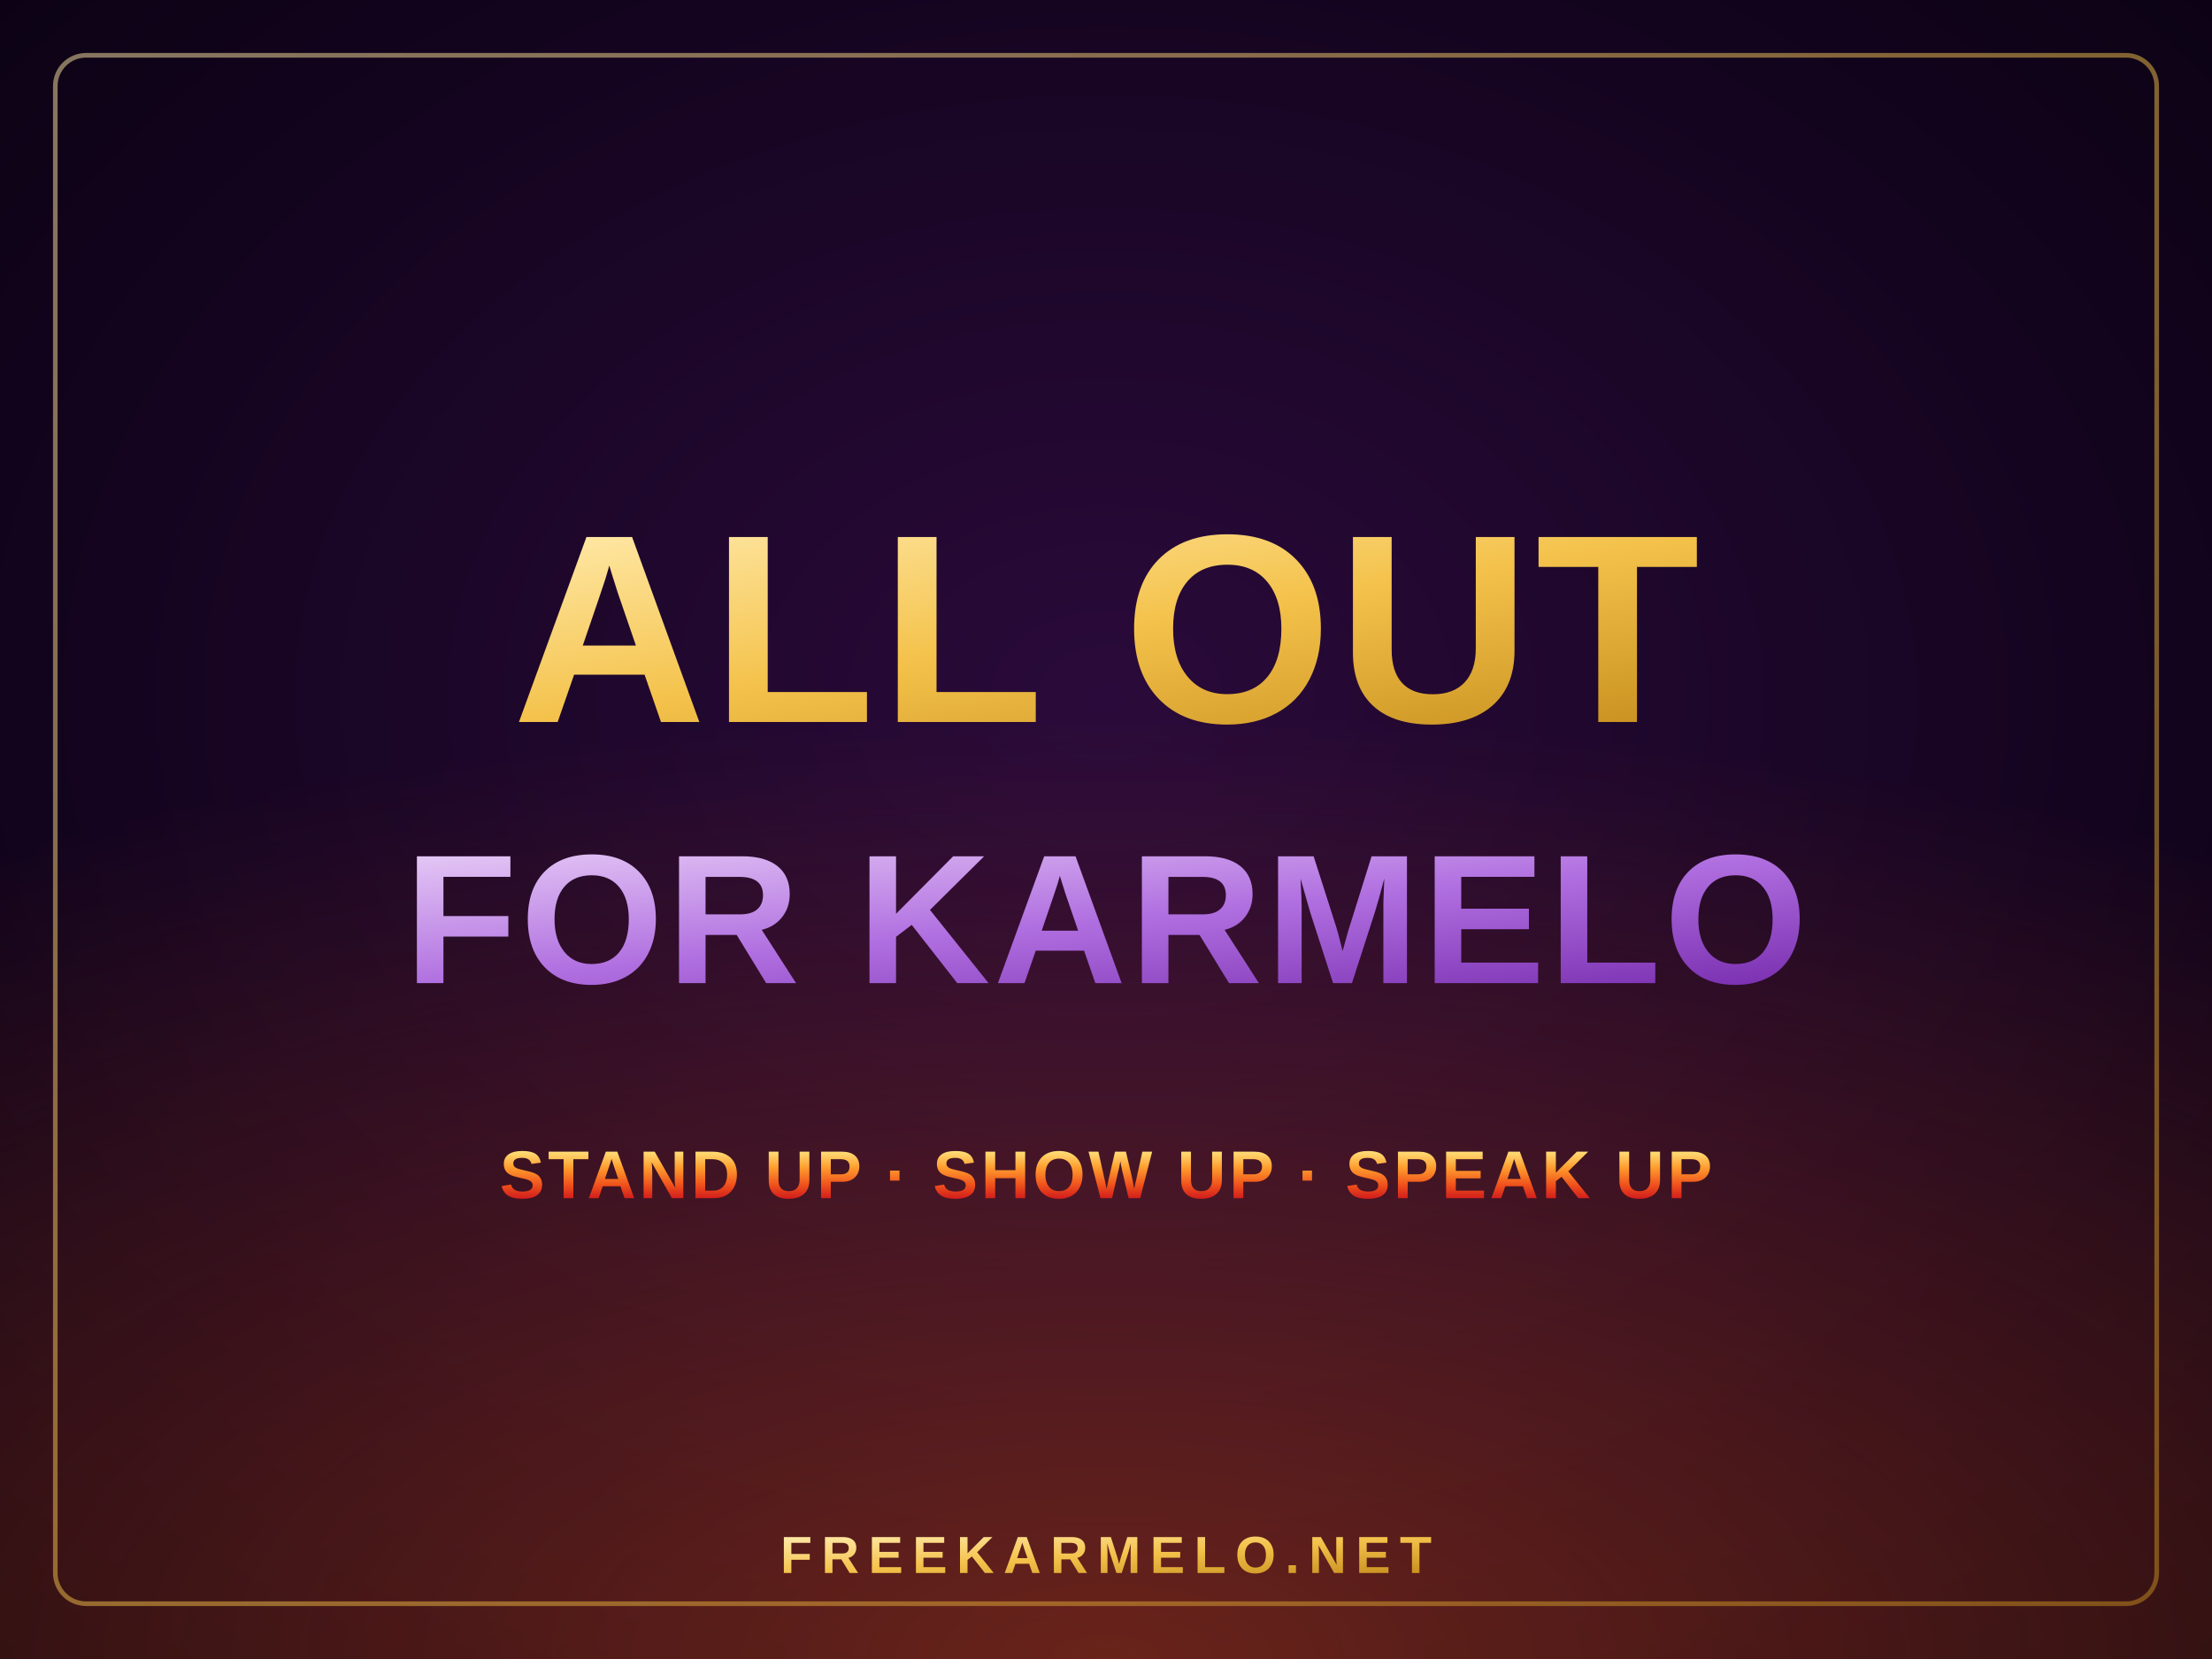
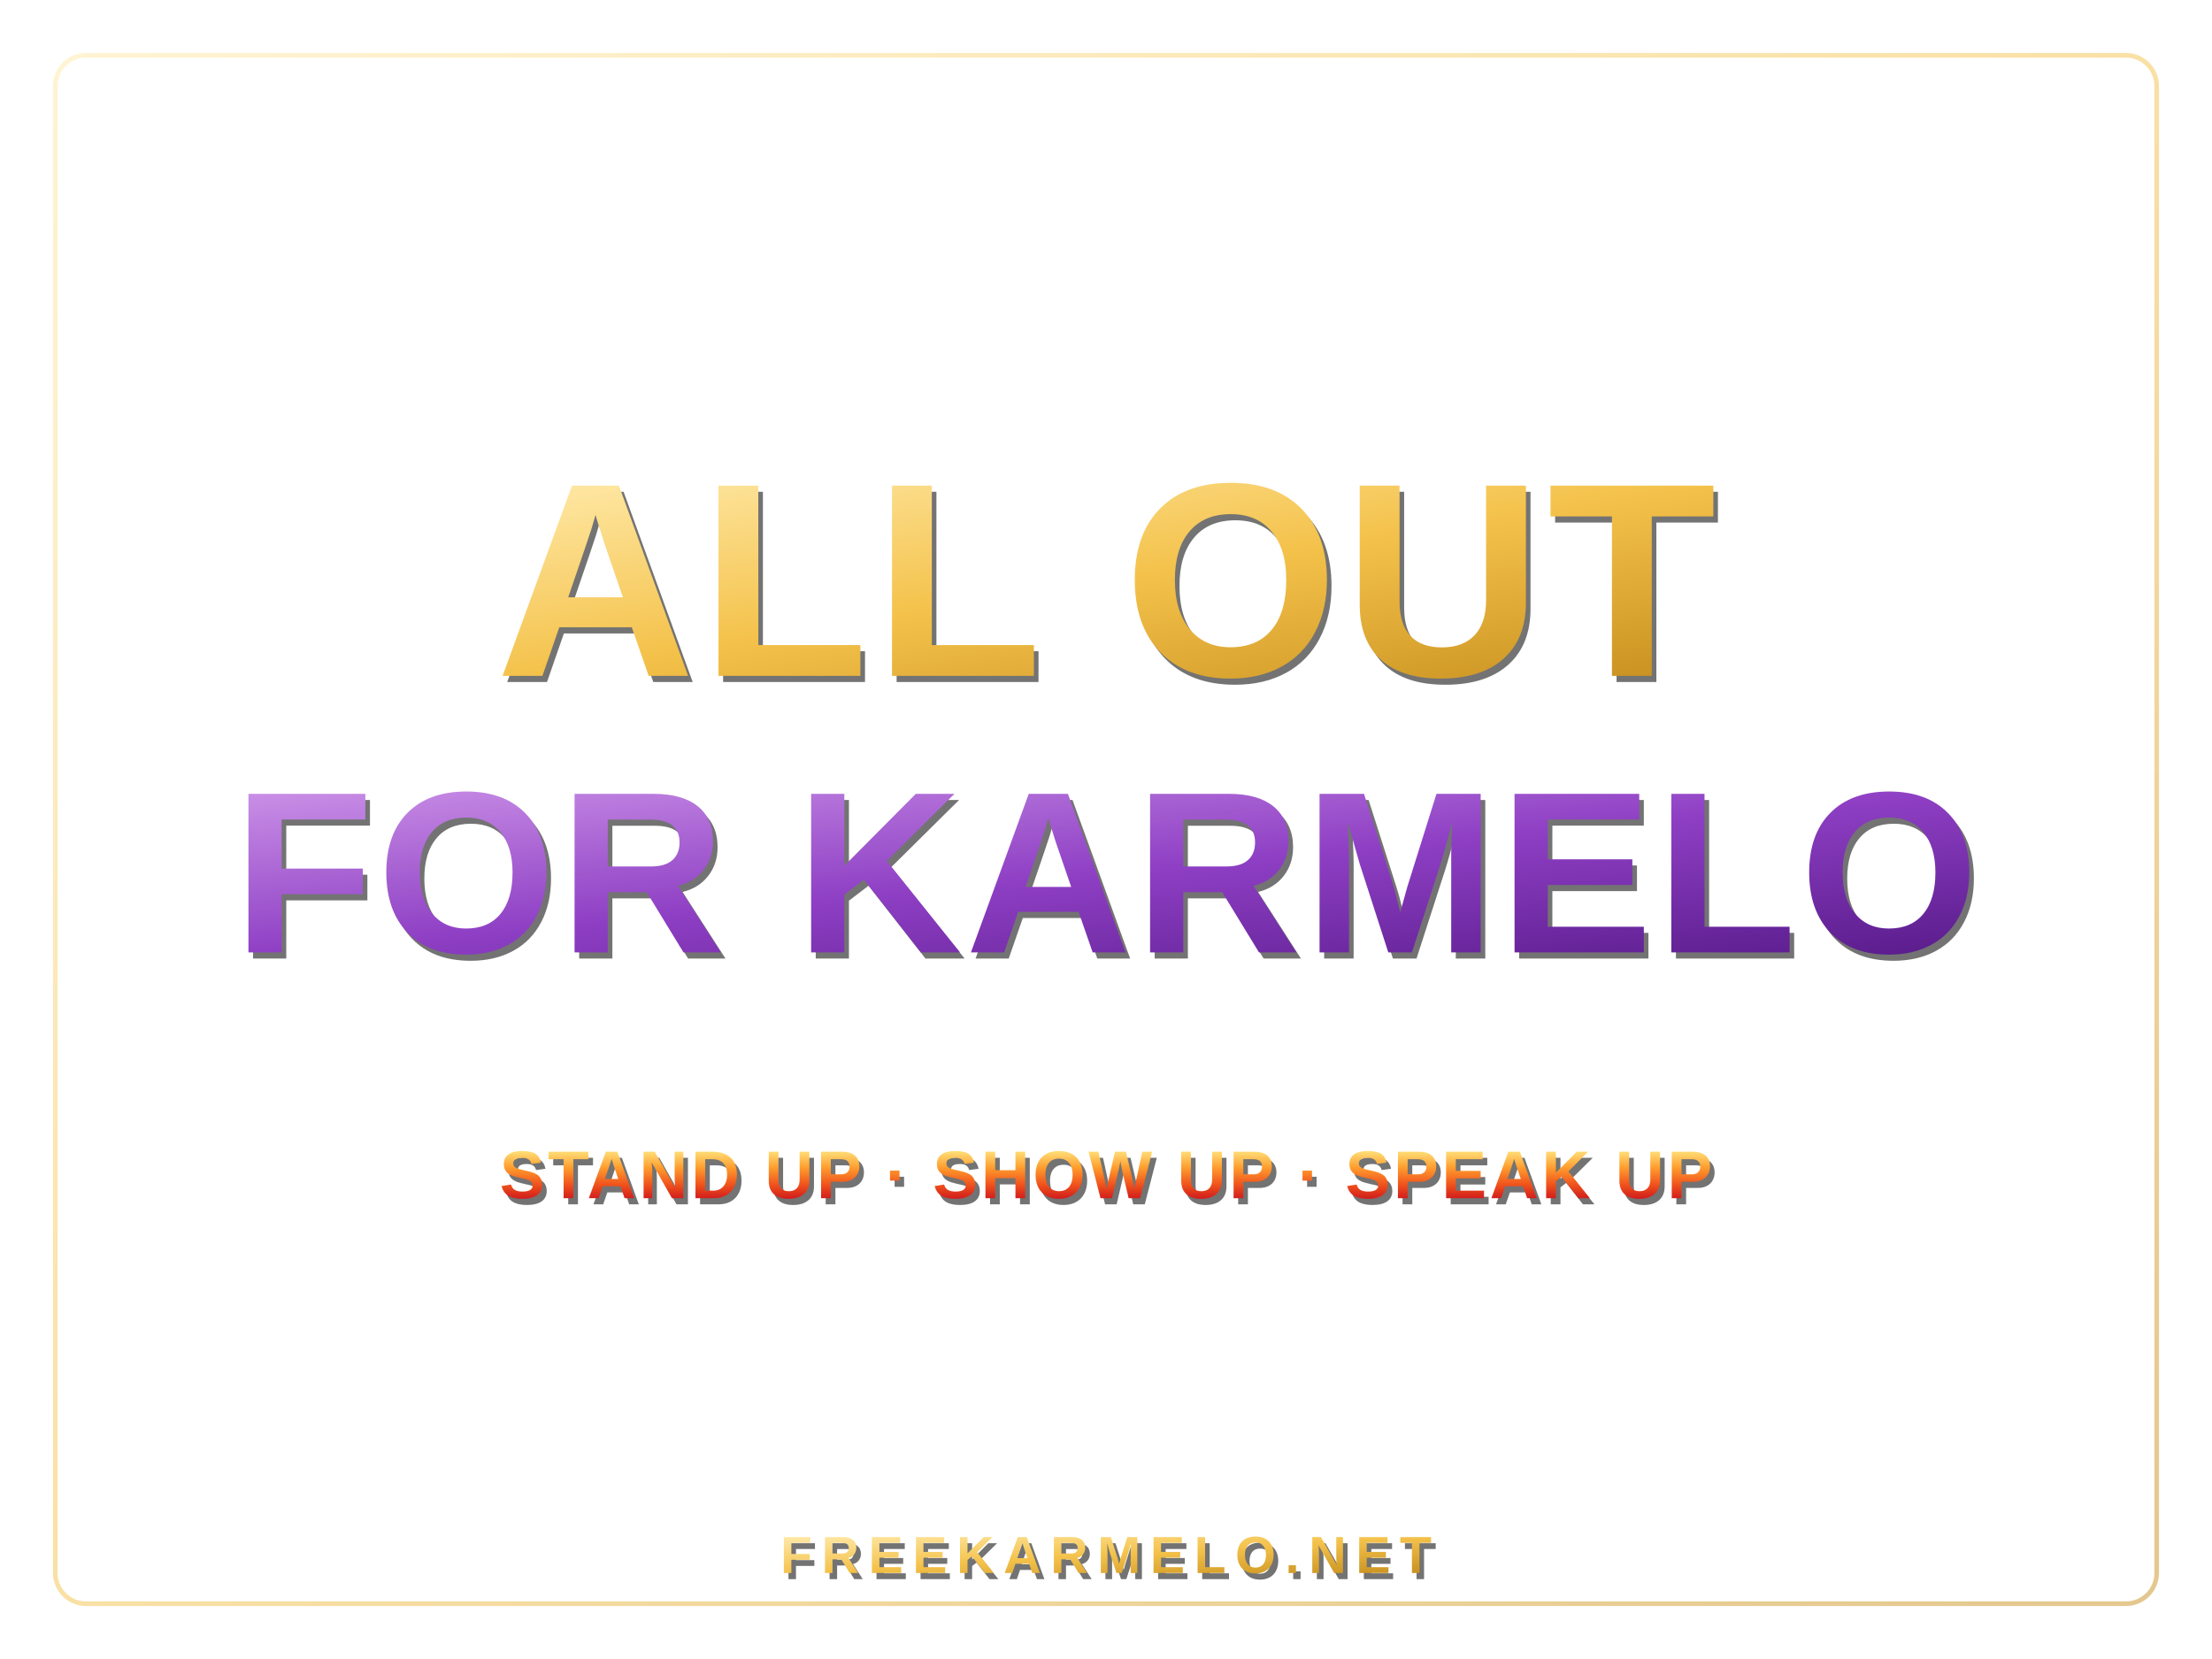
<svg xmlns="http://www.w3.org/2000/svg" viewBox="0 0 1440 1080" width="1440" height="1080">
  <defs>
    <linearGradient id="gGold" x1="0" y1="0" x2="1" y2="1">
      <stop offset="0" stop-color="#FFE9A8" />
      <stop offset="0.5" stop-color="#F4C24B" />
      <stop offset="1" stop-color="#C8901F" />
    </linearGradient>
    <linearGradient id="gPurple" x1="0" y1="0" x2="1" y2="1">
-       <stop offset="0" stop-color="#E4C7F5" />
-       <stop offset="0.5" stop-color="#B06FE0" />
-       <stop offset="1" stop-color="#7A2FB0" />
+       <stop offset="0" stop-color="#C98FE6" />
+       <stop offset="0.5" stop-color="#8E3FC4" />
+       <stop offset="1" stop-color="#5A1C8C" />
    </linearGradient>
    <linearGradient id="gFire" x1="0" y1="0" x2="0" y2="1">
      <stop offset="0" stop-color="#FFE07A" />
      <stop offset="0.35" stop-color="#FF9D2E" />
      <stop offset="0.7" stop-color="#F0531C" />
      <stop offset="1" stop-color="#D11C1C" />
    </linearGradient>
    <linearGradient id="gIvory" x1="0" y1="0" x2="1" y2="1">
      <stop offset="0" stop-color="#FFFFFF" />
-       <stop offset="1" stop-color="#C9B7D8" />
+       <stop offset="1" stop-color="#D8C7E8" />
    </linearGradient>
-     <radialGradient id="gGlow" cx="0.5" cy="0.42" r="0.9">
-       <stop offset="0" stop-color="#2a0a3a" />
-       <stop offset="0.6" stop-color="#10031a" />
-       <stop offset="1" stop-color="#05010a" />
+     <radialGradient id="gGlow" cx="0.5" cy="0.4" r="0.95">
+       <stop offset="0" stop-color="#260935" />
+       <stop offset="0.6" stop-color="#0e0218" />
+       <stop offset="1" stop-color="#050109" />
    </radialGradient>
    <radialGradient id="ember" cx="0.5" cy="1" r="0.95">
-       <stop offset="0" stop-color="#F0531C" stop-opacity="0.4" />
+       <stop offset="0" stop-color="#F0531C" stop-opacity="0.35" />
      <stop offset="1" stop-color="#F0531C" stop-opacity="0" />
    </radialGradient>
  </defs>
-   <rect width="1440" height="1080" fill="url(#gGlow)" />
-   <rect x="0" y="430" width="1440" height="650" fill="url(#ember)" />
  <rect x="36" y="36" width="1368" height="1008" rx="20" fill="none" stroke="url(#gGold)" stroke-width="3" opacity="0.5" />
-   <text x="720" y="470" font-family="&quot;Arial Black&quot;, Arial, sans-serif" font-size="175" font-weight="900" letter-spacing="3" fill="url(#gGold)" text-anchor="middle">ALL OUT</text>
-   <text x="720" y="640" font-family="&quot;Arial Black&quot;, Arial, sans-serif" font-size="120" font-weight="900" letter-spacing="2" fill="url(#gPurple)" text-anchor="middle">FOR KARMELO</text>
+   <text x="723" y="444" font-family="&quot;Arial Black&quot;, Arial, sans-serif" font-size="180" font-weight="900" letter-spacing="3" fill="#000000" fill-opacity="0.55" text-anchor="middle">ALL OUT</text>
+   <text x="720" y="440" font-family="&quot;Arial Black&quot;, Arial, sans-serif" font-size="180" font-weight="900" letter-spacing="3" fill="url(#gGold)" text-anchor="middle">ALL OUT</text>
+   <text x="723" y="624" font-family="&quot;Arial Black&quot;, Arial, sans-serif" font-size="150" font-weight="900" letter-spacing="2" fill="#000000" fill-opacity="0.55" text-anchor="middle">FOR KARMELO</text>
+   <text x="720" y="620" font-family="&quot;Arial Black&quot;, Arial, sans-serif" font-size="150" font-weight="900" letter-spacing="2" fill="url(#gPurple)" text-anchor="middle">FOR KARMELO</text>
+   <text x="723" y="784" font-family="&quot;Arial Black&quot;, Arial, sans-serif" font-size="44" font-weight="900" letter-spacing="2" fill="#000000" fill-opacity="0.55" text-anchor="middle">STAND UP · SHOW UP · SPEAK UP</text>
  <text x="720" y="780" font-family="&quot;Arial Black&quot;, Arial, sans-serif" font-size="44" font-weight="900" letter-spacing="2" fill="url(#gFire)" text-anchor="middle">STAND UP · SHOW UP · SPEAK UP</text>
+   <text x="723" y="1028" font-family="&quot;Arial Black&quot;, Arial, sans-serif" font-size="34" font-weight="900" letter-spacing="6" fill="#000000" fill-opacity="0.55" text-anchor="middle">FREEKARMELO.NET</text>
  <text x="720" y="1024" font-family="&quot;Arial Black&quot;, Arial, sans-serif" font-size="34" font-weight="900" letter-spacing="6" fill="url(#gGold)" text-anchor="middle">FREEKARMELO.NET</text>
</svg>
